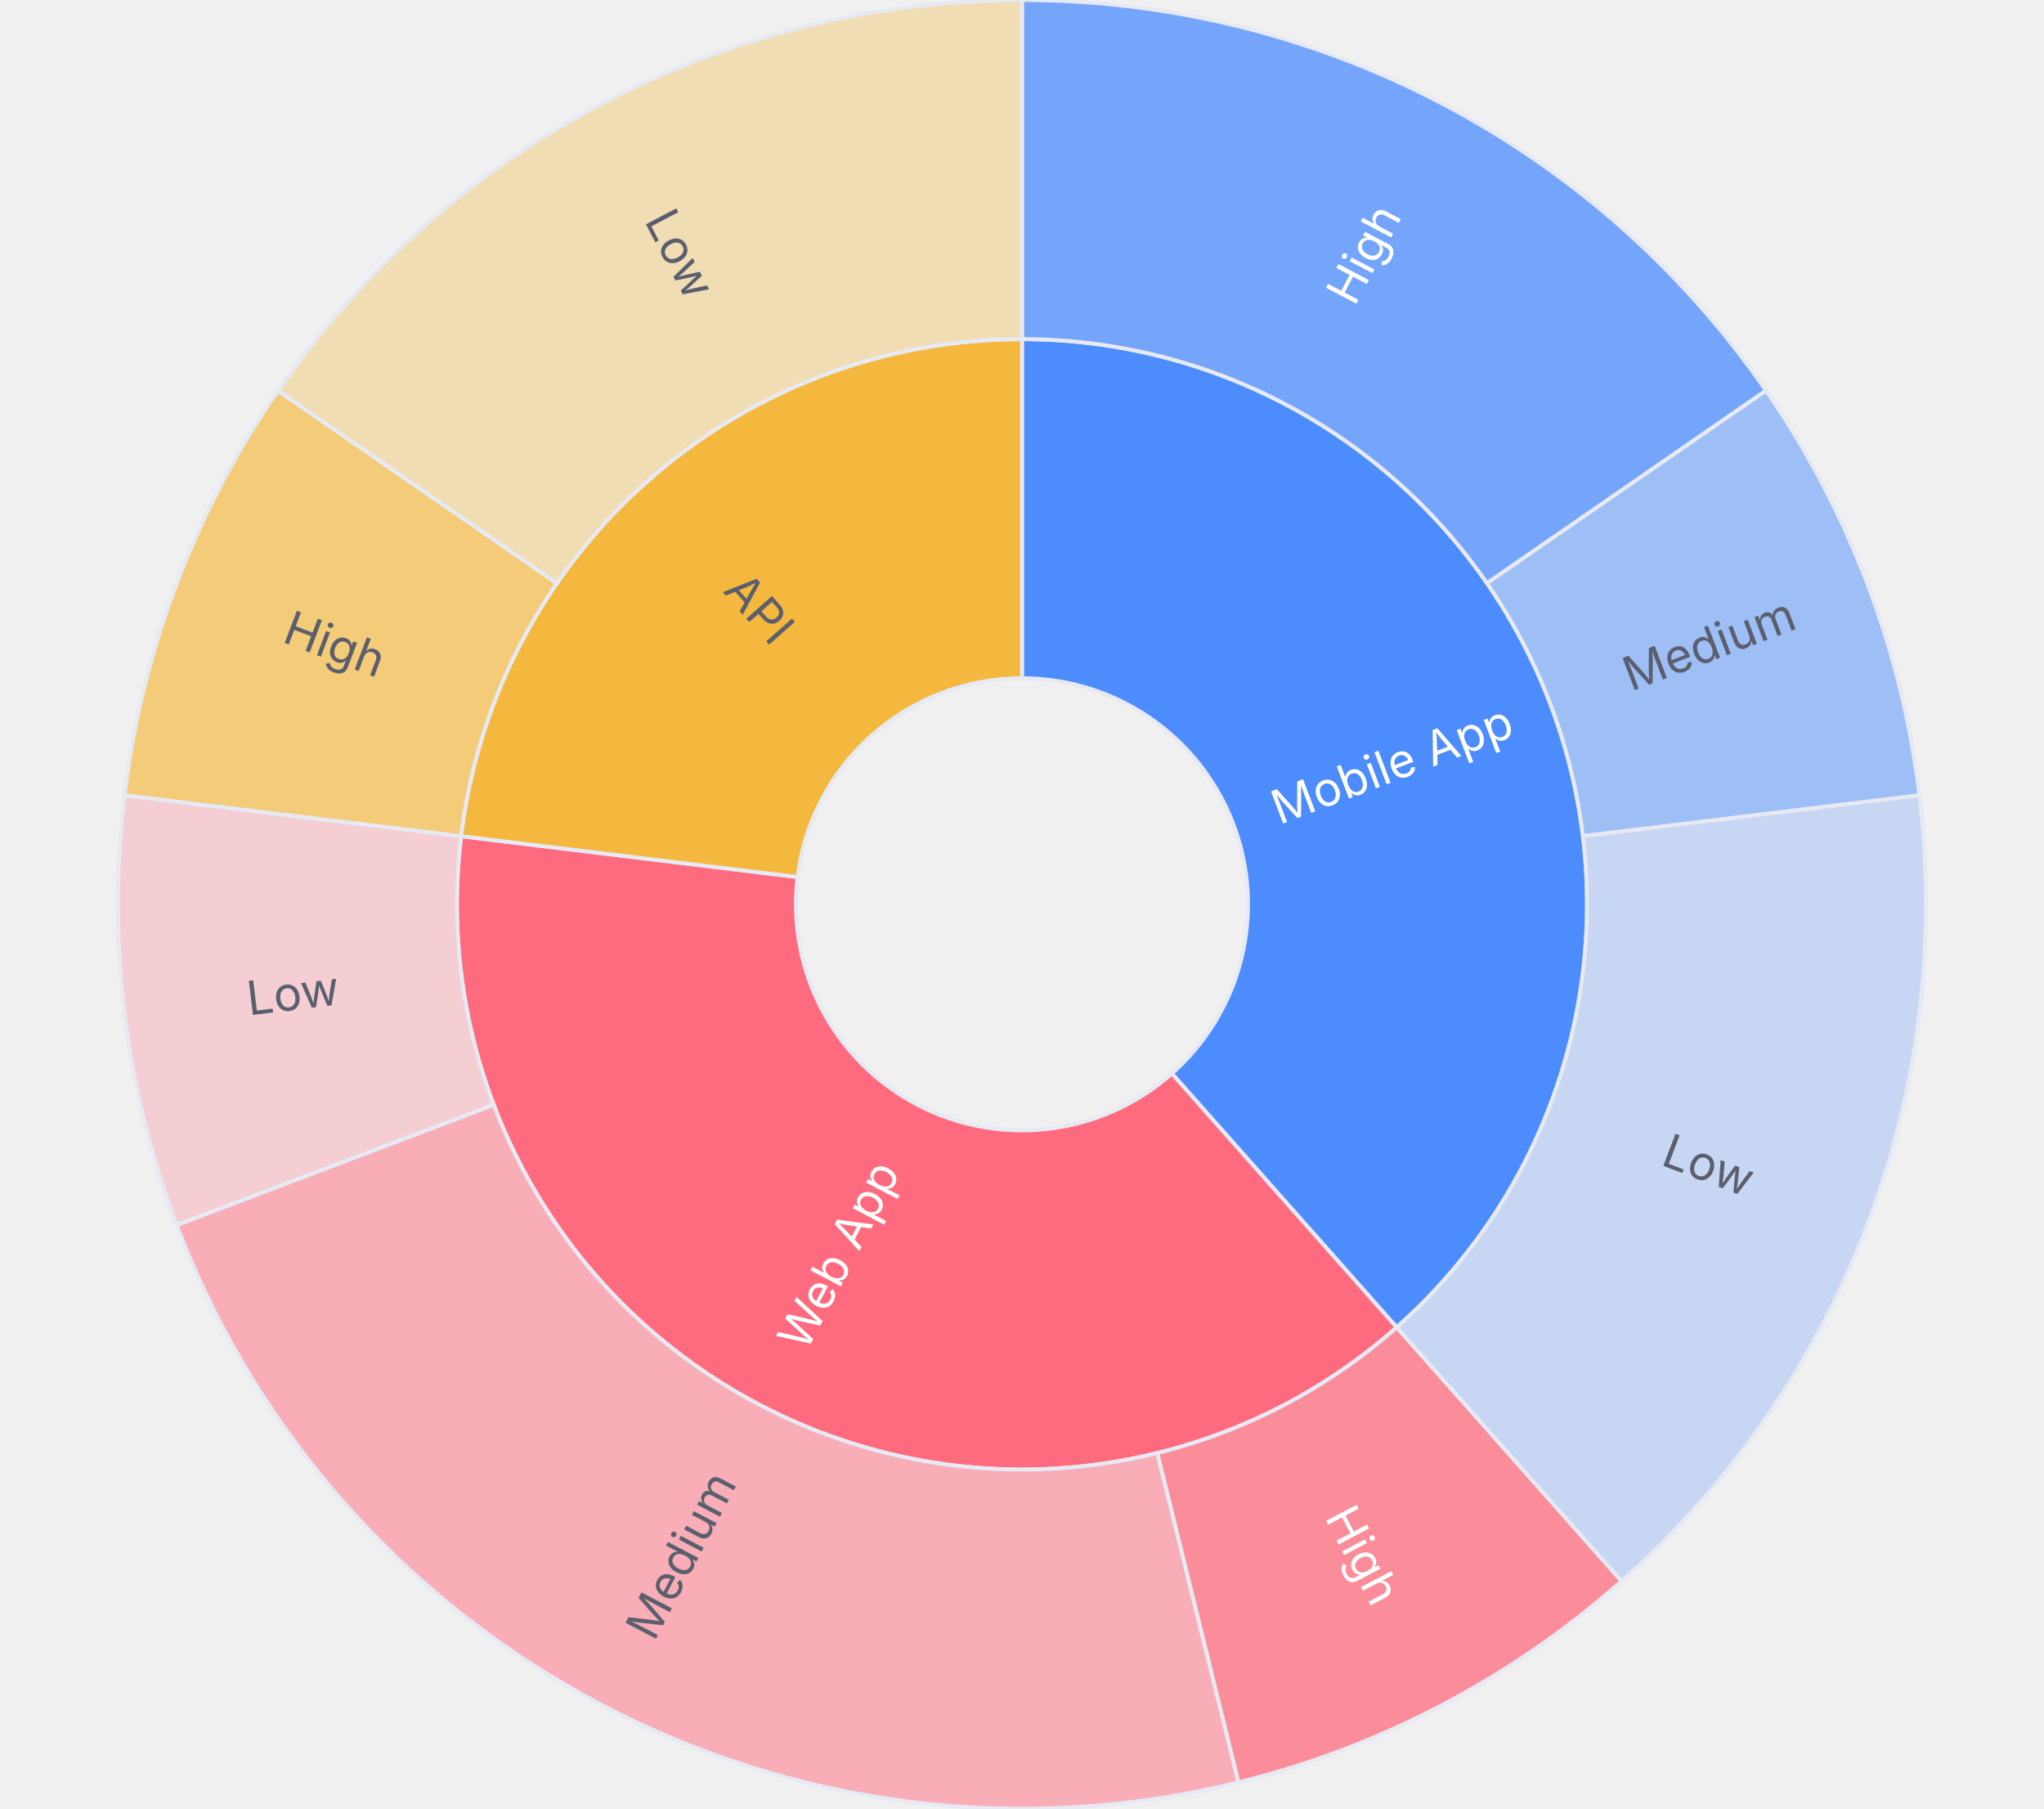
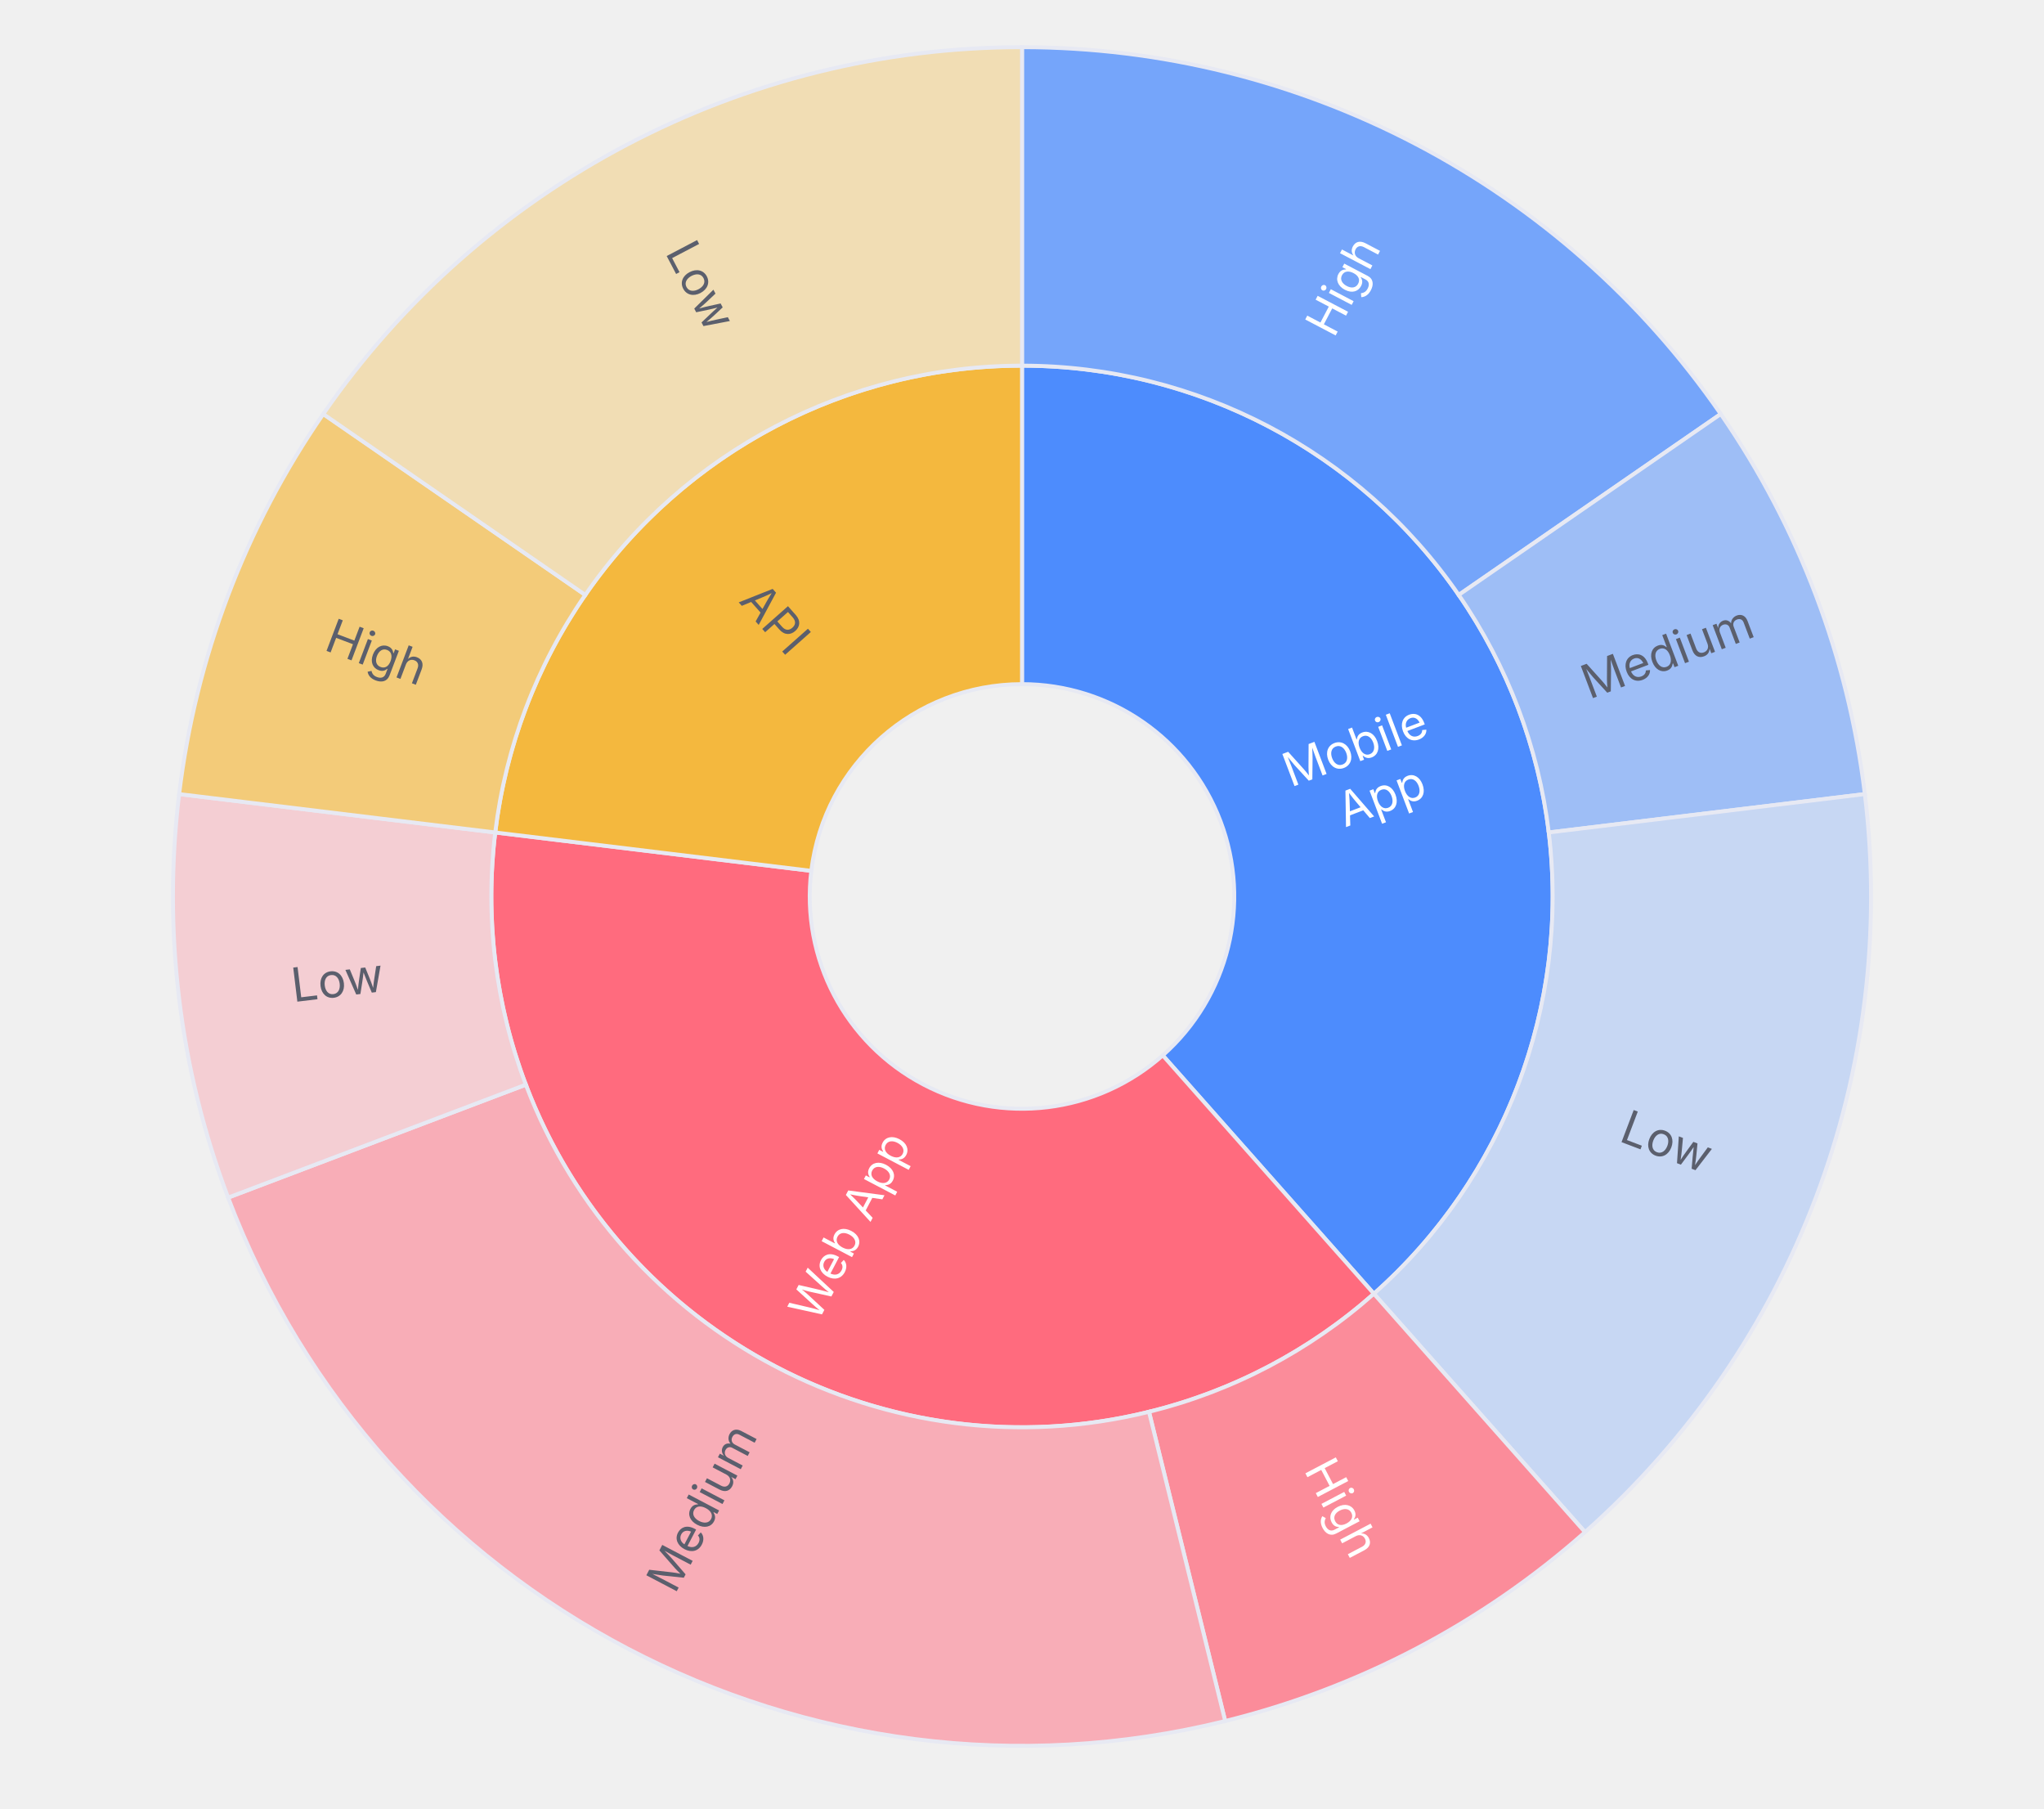
<svg xmlns="http://www.w3.org/2000/svg" style="font-family: Inter, Arial, &quot;Helvetica Neue&quot;, Helvetica, sans-serif;" height="460" width="520" viewBox="0 0 520 460" role="img">
-   <g transform="translate(0,0)">
-     <g transform="translate(260,230)">
-       <path visibility="hidden" style="transition: fill 0ms; fill: #E7E9F3; stroke-width: 1px; stroke: #E7E9F3;" d="M0,-143.75A143.75,143.75,0,1,1,0,143.75A143.75,143.75,0,1,1,0,-143.75M0,-57.5A57.5,57.5,0,1,0,0,57.5A57.5,57.5,0,1,0,0,-57.5Z" />
-       <path visibility="hidden" style="transition: fill 0ms; fill: #E7E9F3; stroke-width: 1px; stroke: #E7E9F3;" d="M0,-230A230,230,0,1,1,0,230A230,230,0,1,1,0,-230M0,-143.75A143.75,143.75,0,1,0,0,143.75A143.75,143.75,0,1,0,0,-143.75Z" />
+   <g transform="translate(16,12)">
+     <g transform="translate(0,0)">
+       <g transform="translate(244,216)">
+         <path visibility="hidden" style="transition: fill 0ms; fill: #E7E9F3; stroke-width: 1px; stroke: #E7E9F3;" d="M0,-135A135,135,0,1,1,0,135A135,135,0,1,1,0,-135M0,-54A54,54,0,1,0,0,54A54,54,0,1,0,0,-54Z" />
+         <path visibility="hidden" style="transition: fill 0ms; fill: #E7E9F3; stroke-width: 1px; stroke: #E7E9F3;" d="M0,-216A216,216,0,1,1,0,216A216,216,0,1,1,0,-216M0,-135A135,135,0,1,0,0,135A135,135,0,1,0,0,-135Z" />
+       </g>
+       <g transform="translate(244,216)">
+         <g>
+           <path unovis-pattern-index="0" style="fill: #4D8CFD; opacity: 1; transition: fill 0ms; stroke-width: 1px; stroke: #E7E9F3;" d="M0,-135A135,135,0,0,1,89.522,101.049L35.809,40.42A54,54,0,0,0,0,-54Z" />
+           <text transform="translate(88.35903,-33.51016) rotate(-20.76923)" style="opacity: 1; transition: fill 0ms; fill: #fff; text-anchor: middle; dominant-baseline: middle; user-select: none; font-size: 1em;" dy="-6">
+             <tspan x="0">Mobile</tspan>
+             <tspan x="0" dy="1.2em">App</tspan>
+           </text>
+         </g>
+         <g>
+           <path unovis-pattern-index="1" style="fill: #FF6B7E; opacity: 1; transition: fill 0ms; stroke-width: 1px; stroke: #E7E9F3;" d="M89.522,101.049A135,135,0,0,1,-134.016,-16.272L-53.606,-6.509A54,54,0,0,0,35.809,40.42Z" />
+           <text transform="translate(-43.91634,83.67559) rotate(-62.30769)" style="opacity: 1; transition: fill 0ms; fill: #fff; text-anchor: middle; dominant-baseline: middle; user-select: none; font-size: 1em;" dy="0">
+             <tspan x="0">Web App</tspan>
+           </text>
+         </g>
+         <g>
+           <path unovis-pattern-index="2" style="fill: #F4B83E; opacity: 1; transition: fill 0ms; stroke-width: 1px; stroke: #E7E9F3;" d="M-134.016,-16.272A135,135,0,0,1,0,-135L0,-54A54,54,0,0,0,-53.606,-6.509Z" />
+           <text transform="translate(-62.66509,-70.73427) rotate(48.46154)" style="opacity: 1; transition: fill 0ms; fill: #5b5f6d; text-anchor: middle; dominant-baseline: middle; user-select: none; font-size: 1em;" dy="0">
+             <tspan x="0">API</tspan>
+           </text>
+         </g>
+         <g>
+           <path unovis-pattern-index="0" style="fill: #4D8CFD; opacity: 1; transition: fill 0ms; fill-opacity: 0.75; stroke-width: 1px; stroke: #E7E9F3;" d="M0,-216A216,216,0,0,1,177.765,-122.702L111.103,-76.689A135,135,0,0,0,0,-135Z" />
+           <text transform="translate(81.55892,-155.3975) rotate(-62.30769)" style="opacity: 1; transition: fill 0ms; fill: #fff; text-anchor: middle; dominant-baseline: middle; user-select: none; font-size: 1em;" dy="0">
+             <tspan x="0">High</tspan>
+           </text>
+         </g>
+         <g>
+           <path unovis-pattern-index="1" style="fill: #4D8CFD; opacity: 1; transition: fill 0ms; fill-opacity: 0.5; stroke-width: 1px; stroke: #E7E9F3;" d="M177.765,-122.702A216,216,0,0,1,214.425,-26.036L134.016,-16.272A135,135,0,0,0,111.103,-76.689Z" />
+           <text transform="translate(164.0954,-62.23316) rotate(-20.76923)" style="opacity: 1; transition: fill 0ms; fill: #5b5f6d; text-anchor: middle; dominant-baseline: middle; user-select: none; font-size: 1em;" dy="0">
+             <tspan x="0">Medium</tspan>
+           </text>
+         </g>
+         <g>
+           <path unovis-pattern-index="2" style="fill: #4D8CFD; opacity: 1; transition: fill 0ms; fill-opacity: 0.25; stroke-width: 1px; stroke: #E7E9F3;" d="M214.425,-26.036A216,216,0,0,1,143.234,161.678L89.522,101.049A135,135,0,0,0,134.016,-16.272Z" />
+           <text transform="translate(164.0954,62.23316) rotate(20.76923)" style="opacity: 1; transition: fill 0ms; fill: #5b5f6d; text-anchor: middle; dominant-baseline: middle; user-select: none; font-size: 1em;" dy="0">
+             <tspan x="0">Low</tspan>
+           </text>
+         </g>
+         <g>
+           <path unovis-pattern-index="0" style="fill: #FF6B7E; opacity: 1; transition: fill 0ms; fill-opacity: 0.75; stroke-width: 1px; stroke: #E7E9F3;" d="M143.234,161.678A216,216,0,0,1,51.692,209.723L32.308,131.077A135,135,0,0,0,89.522,101.049Z" />
+           <text transform="translate(81.55892,155.3975) rotate(62.30769)" style="opacity: 1; transition: fill 0ms; fill: #fff; text-anchor: middle; dominant-baseline: middle; user-select: none; font-size: 1em;" dy="0">
+             <tspan x="0">High</tspan>
+           </text>
+         </g>
+         <g>
+           <path unovis-pattern-index="1" style="fill: #FF6B7E; opacity: 1; transition: fill 0ms; fill-opacity: 0.5; stroke-width: 1px; stroke: #E7E9F3;" d="M51.692,209.723A216,216,0,0,1,-201.964,76.595L-126.227,47.872A135,135,0,0,0,32.308,131.077Z" />
+           <text transform="translate(-81.55892,155.3975) rotate(-62.30769)" style="opacity: 1; transition: fill 0ms; fill: #5b5f6d; text-anchor: middle; dominant-baseline: middle; user-select: none; font-size: 1em;" dy="0">
+             <tspan x="0">Medium</tspan>
+           </text>
+         </g>
+         <g>
+           <path unovis-pattern-index="2" style="fill: #FF6B7E; opacity: 1; transition: fill 0ms; fill-opacity: 0.25; stroke-width: 1px; stroke: #E7E9F3;" d="M-201.964,76.595A216,216,0,0,1,-214.425,-26.036L-134.016,-16.272A135,135,0,0,0,-126.227,47.872Z" />
+           <text transform="translate(-174.2204,21.15419) rotate(-6.923077)" style="opacity: 1; transition: fill 0ms; fill: #5b5f6d; text-anchor: middle; dominant-baseline: middle; user-select: none; font-size: 1em;" dy="0">
+             <tspan x="0">Low</tspan>
+           </text>
+         </g>
+         <g>
+           <path unovis-pattern-index="0" style="fill: #F4B83E; opacity: 1; transition: fill 0ms; fill-opacity: 0.667; stroke-width: 1px; stroke: #E7E9F3;" d="M-214.425,-26.036A216,216,0,0,1,-177.765,-122.702L-111.103,-76.689A135,135,0,0,0,-134.016,-16.272Z" />
+           <text transform="translate(-164.0954,-62.23316) rotate(20.76923)" style="opacity: 1; transition: fill 0ms; fill: #5b5f6d; text-anchor: middle; dominant-baseline: middle; user-select: none; font-size: 1em;" dy="0">
+             <tspan x="0">High</tspan>
+           </text>
+         </g>
+         <g>
+           <path unovis-pattern-index="1" style="fill: #F4B83E; opacity: 1; transition: fill 0ms; fill-opacity: 0.333; stroke-width: 1px; stroke: #E7E9F3;" d="M-177.765,-122.702A216,216,0,0,1,0,-216L0,-135A135,135,0,0,0,-111.103,-76.689Z" />
+           <text transform="translate(-81.55892,-155.3975) rotate(62.30769)" style="opacity: 1; transition: fill 0ms; fill: #5b5f6d; text-anchor: middle; dominant-baseline: middle; user-select: none; font-size: 1em;" dy="0">
+             <tspan x="0">Low</tspan>
+           </text>
+         </g>
+       </g>
+       <text transform="translate(244,216)" style="text-anchor: middle; dominant-baseline: middle; font-size: 16px; font-family: Inter, Arial, &quot;Helvetica Neue&quot;, Helvetica, sans-serif; font-weight: 600; fill: #5b5f6d;" />
+       <text transform="translate(244,216)" style="text-anchor: middle; dominant-baseline: middle; font-size: 12px; font-family: Inter, Arial, &quot;Helvetica Neue&quot;, Helvetica, sans-serif; font-weight: 500; fill: #5b5f6d;" />
    </g>
-     <g transform="translate(260,230)">
-       <g>
-         <path unovis-pattern-index="0" style="fill: #4D8CFD; opacity: 1; transition: fill 0ms; stroke-width: 1px; stroke: #E7E9F3;" d="M0,-143.75A143.75,143.75,0,0,1,95.324,107.598L38.13,43.039A57.5,57.5,0,0,0,0,-57.5Z" />
-         <text transform="translate(94.08601,-35.68212) rotate(-20.76923)" style="opacity: 1; transition: fill 0ms; fill: #fff; text-anchor: middle; dominant-baseline: middle; user-select: none; font-size: 1em;" dy="0">
-           <tspan x="0">Mobile App</tspan>
-         </text>
-       </g>
-       <g>
-         <path unovis-pattern-index="1" style="fill: #FF6B7E; opacity: 1; transition: fill 0ms; stroke-width: 1px; stroke: #E7E9F3;" d="M95.324,107.598A143.75,143.75,0,0,1,-142.702,-17.327L-57.081,-6.931A57.5,57.5,0,0,0,38.13,43.039Z" />
-         <text transform="translate(-46.76277,89.09901) rotate(-62.30769)" style="opacity: 1; transition: fill 0ms; fill: #fff; text-anchor: middle; dominant-baseline: middle; user-select: none; font-size: 1em;" dy="0">
-           <tspan x="0">Web App</tspan>
-         </text>
-       </g>
-       <g>
-         <path unovis-pattern-index="2" style="fill: #F4B83E; opacity: 1; transition: fill 0ms; stroke-width: 1px; stroke: #E7E9F3;" d="M-142.702,-17.327A143.75,143.75,0,0,1,0,-143.75L0,-57.5A57.5,57.5,0,0,0,-57.081,-6.931Z" />
-         <text transform="translate(-66.72672,-75.31889) rotate(48.46154)" style="opacity: 1; transition: fill 0ms; fill: #5b5f6d; text-anchor: middle; dominant-baseline: middle; user-select: none; font-size: 1em;" dy="0">
-           <tspan x="0">API</tspan>
-         </text>
-       </g>
-       <g>
-         <path unovis-pattern-index="0" style="fill: #4D8CFD; opacity: 1; transition: fill 0ms; fill-opacity: 0.75; stroke-width: 1px; stroke: #E7E9F3;" d="M0,-230A230,230,0,0,1,189.286,-130.655L118.304,-81.659A143.75,143.75,0,0,0,0,-143.75Z" />
-         <text transform="translate(86.84514,-165.4696) rotate(-62.30769)" style="opacity: 1; transition: fill 0ms; fill: #fff; text-anchor: middle; dominant-baseline: middle; user-select: none; font-size: 1em;" dy="0">
-           <tspan x="0">High</tspan>
-         </text>
-       </g>
-       <g>
-         <path unovis-pattern-index="1" style="fill: #4D8CFD; opacity: 1; transition: fill 0ms; fill-opacity: 0.5; stroke-width: 1px; stroke: #E7E9F3;" d="M189.286,-130.655A230,230,0,0,1,228.323,-27.723L142.702,-17.327A143.75,143.75,0,0,0,118.304,-81.659Z" />
-         <text transform="translate(174.7312,-66.26679) rotate(-20.76923)" style="opacity: 1; transition: fill 0ms; fill: #5b5f6d; text-anchor: middle; dominant-baseline: middle; user-select: none; font-size: 1em;" dy="0">
-           <tspan x="0">Medium</tspan>
-         </text>
-       </g>
-       <g>
-         <path unovis-pattern-index="2" style="fill: #4D8CFD; opacity: 1; transition: fill 0ms; fill-opacity: 0.25; stroke-width: 1px; stroke: #E7E9F3;" d="M228.323,-27.723A230,230,0,0,1,152.518,172.157L95.324,107.598A143.75,143.75,0,0,0,142.702,-17.327Z" />
-         <text transform="translate(174.7312,66.26679) rotate(20.76923)" style="opacity: 1; transition: fill 0ms; fill: #5b5f6d; text-anchor: middle; dominant-baseline: middle; user-select: none; font-size: 1em;" dy="0">
-           <tspan x="0">Low</tspan>
-         </text>
-       </g>
-       <g>
-         <path unovis-pattern-index="0" style="fill: #FF6B7E; opacity: 1; transition: fill 0ms; fill-opacity: 0.75; stroke-width: 1px; stroke: #E7E9F3;" d="M152.518,172.157A230,230,0,0,1,55.043,223.317L34.402,139.573A143.75,143.75,0,0,0,95.324,107.598Z" />
-         <text transform="translate(86.84514,165.4696) rotate(62.30769)" style="opacity: 1; transition: fill 0ms; fill: #fff; text-anchor: middle; dominant-baseline: middle; user-select: none; font-size: 1em;" dy="0">
-           <tspan x="0">High</tspan>
-         </text>
-       </g>
-       <g>
-         <path unovis-pattern-index="1" style="fill: #FF6B7E; opacity: 1; transition: fill 0ms; fill-opacity: 0.5; stroke-width: 1px; stroke: #E7E9F3;" d="M55.043,223.317A230,230,0,0,1,-215.054,81.559L-134.409,50.974A143.75,143.75,0,0,0,34.402,139.573Z" />
-         <text transform="translate(-86.84514,165.4696) rotate(-62.30769)" style="opacity: 1; transition: fill 0ms; fill: #5b5f6d; text-anchor: middle; dominant-baseline: middle; user-select: none; font-size: 1em;" dy="0">
-           <tspan x="0">Medium</tspan>
-         </text>
-       </g>
-       <g>
-         <path unovis-pattern-index="2" style="fill: #FF6B7E; opacity: 1; transition: fill 0ms; fill-opacity: 0.25; stroke-width: 1px; stroke: #E7E9F3;" d="M-215.054,81.559A230,230,0,0,1,-228.323,-27.723L-142.702,-17.327A143.75,143.75,0,0,0,-134.409,50.974Z" />
-         <text transform="translate(-185.5125,22.52529) rotate(-6.923077)" style="opacity: 1; transition: fill 0ms; fill: #5b5f6d; text-anchor: middle; dominant-baseline: middle; user-select: none; font-size: 1em;" dy="0">
-           <tspan x="0">Low</tspan>
-         </text>
-       </g>
-       <g>
-         <path unovis-pattern-index="0" style="fill: #F4B83E; opacity: 1; transition: fill 0ms; fill-opacity: 0.667; stroke-width: 1px; stroke: #E7E9F3;" d="M-228.323,-27.723A230,230,0,0,1,-189.286,-130.655L-118.304,-81.659A143.75,143.75,0,0,0,-142.702,-17.327Z" />
-         <text transform="translate(-174.7312,-66.26679) rotate(20.76923)" style="opacity: 1; transition: fill 0ms; fill: #5b5f6d; text-anchor: middle; dominant-baseline: middle; user-select: none; font-size: 1em;" dy="0">
-           <tspan x="0">High</tspan>
-         </text>
-       </g>
-       <g>
-         <path unovis-pattern-index="1" style="fill: #F4B83E; opacity: 1; transition: fill 0ms; fill-opacity: 0.333; stroke-width: 1px; stroke: #E7E9F3;" d="M-189.286,-130.655A230,230,0,0,1,0,-230L0,-143.75A143.75,143.75,0,0,0,-118.304,-81.659Z" />
-         <text transform="translate(-86.84514,-165.4696) rotate(62.30769)" style="opacity: 1; transition: fill 0ms; fill: #5b5f6d; text-anchor: middle; dominant-baseline: middle; user-select: none; font-size: 1em;" dy="0">
-           <tspan x="0">Low</tspan>
-         </text>
-       </g>
-     </g>
-     <text transform="translate(260,230)" style="text-anchor: middle; dominant-baseline: middle; font-size: 16px; font-family: Inter, Arial, &quot;Helvetica Neue&quot;, Helvetica, sans-serif; font-weight: 600; fill: #5b5f6d;" />
-     <text transform="translate(260,230)" style="text-anchor: middle; dominant-baseline: middle; font-size: 12px; font-family: Inter, Arial, &quot;Helvetica Neue&quot;, Helvetica, sans-serif; font-weight: 500; fill: #5b5f6d;" />
+     <defs />
+     <defs />
  </g>
-   <defs />
-   <defs />
</svg>
